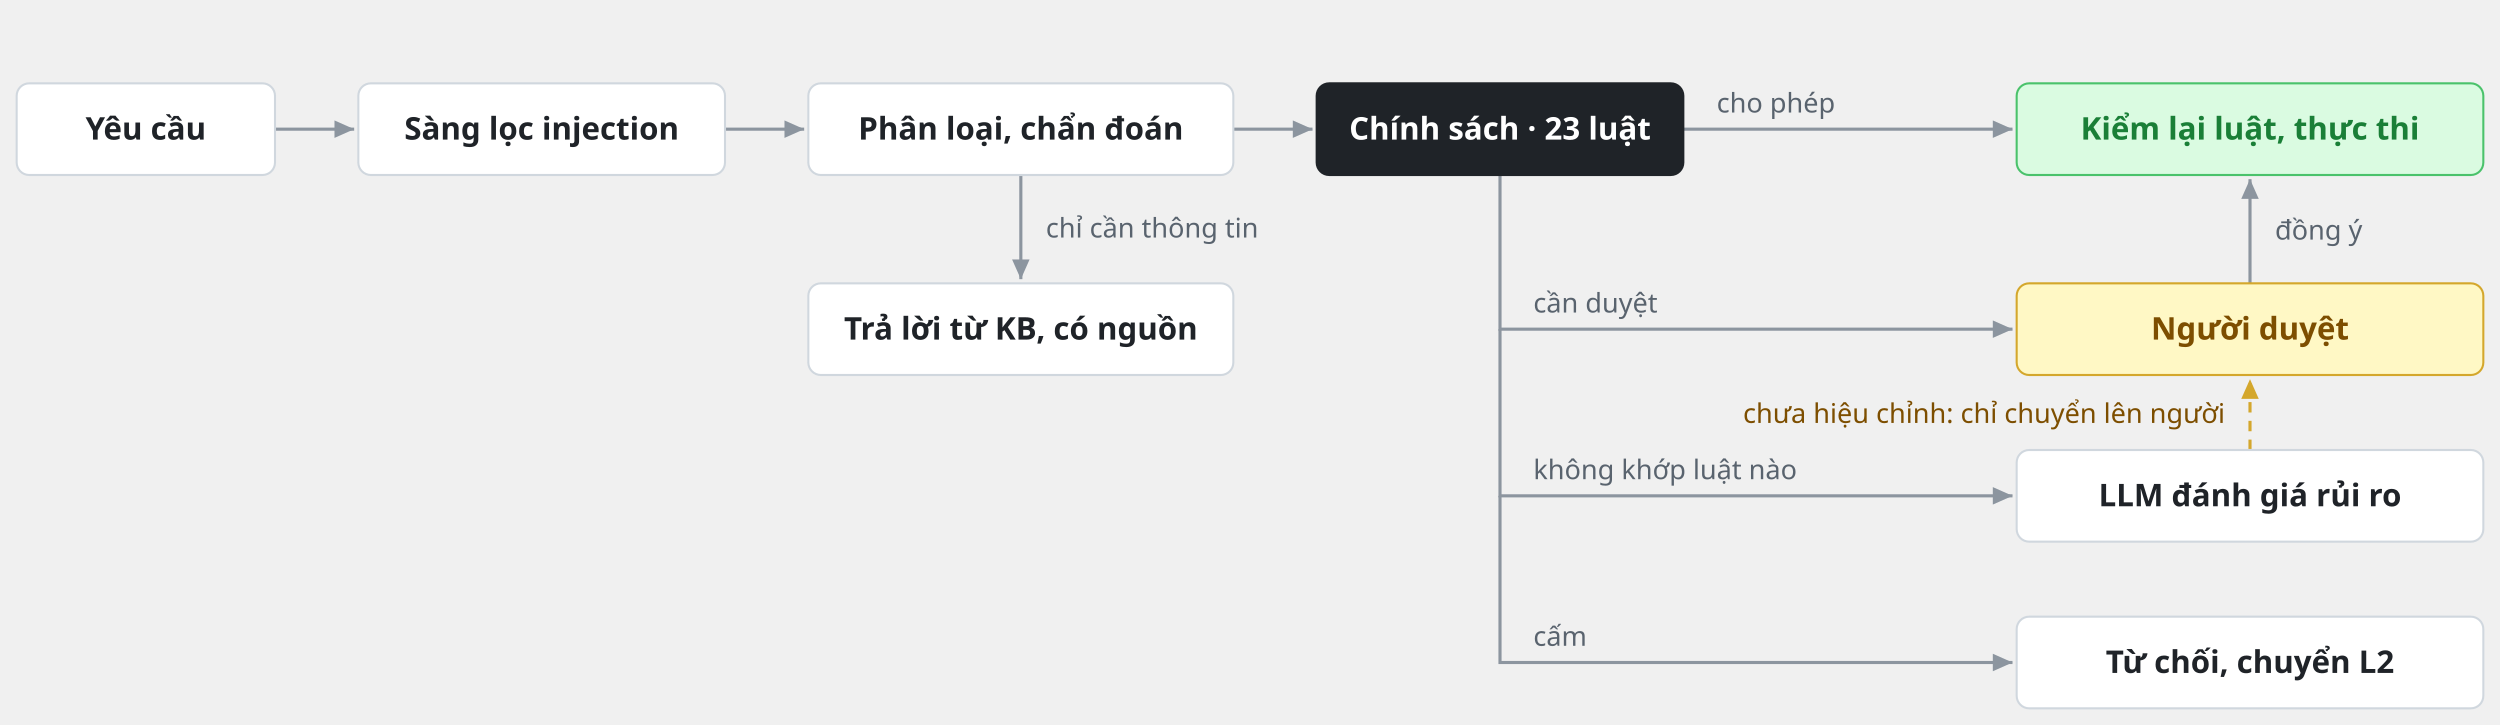
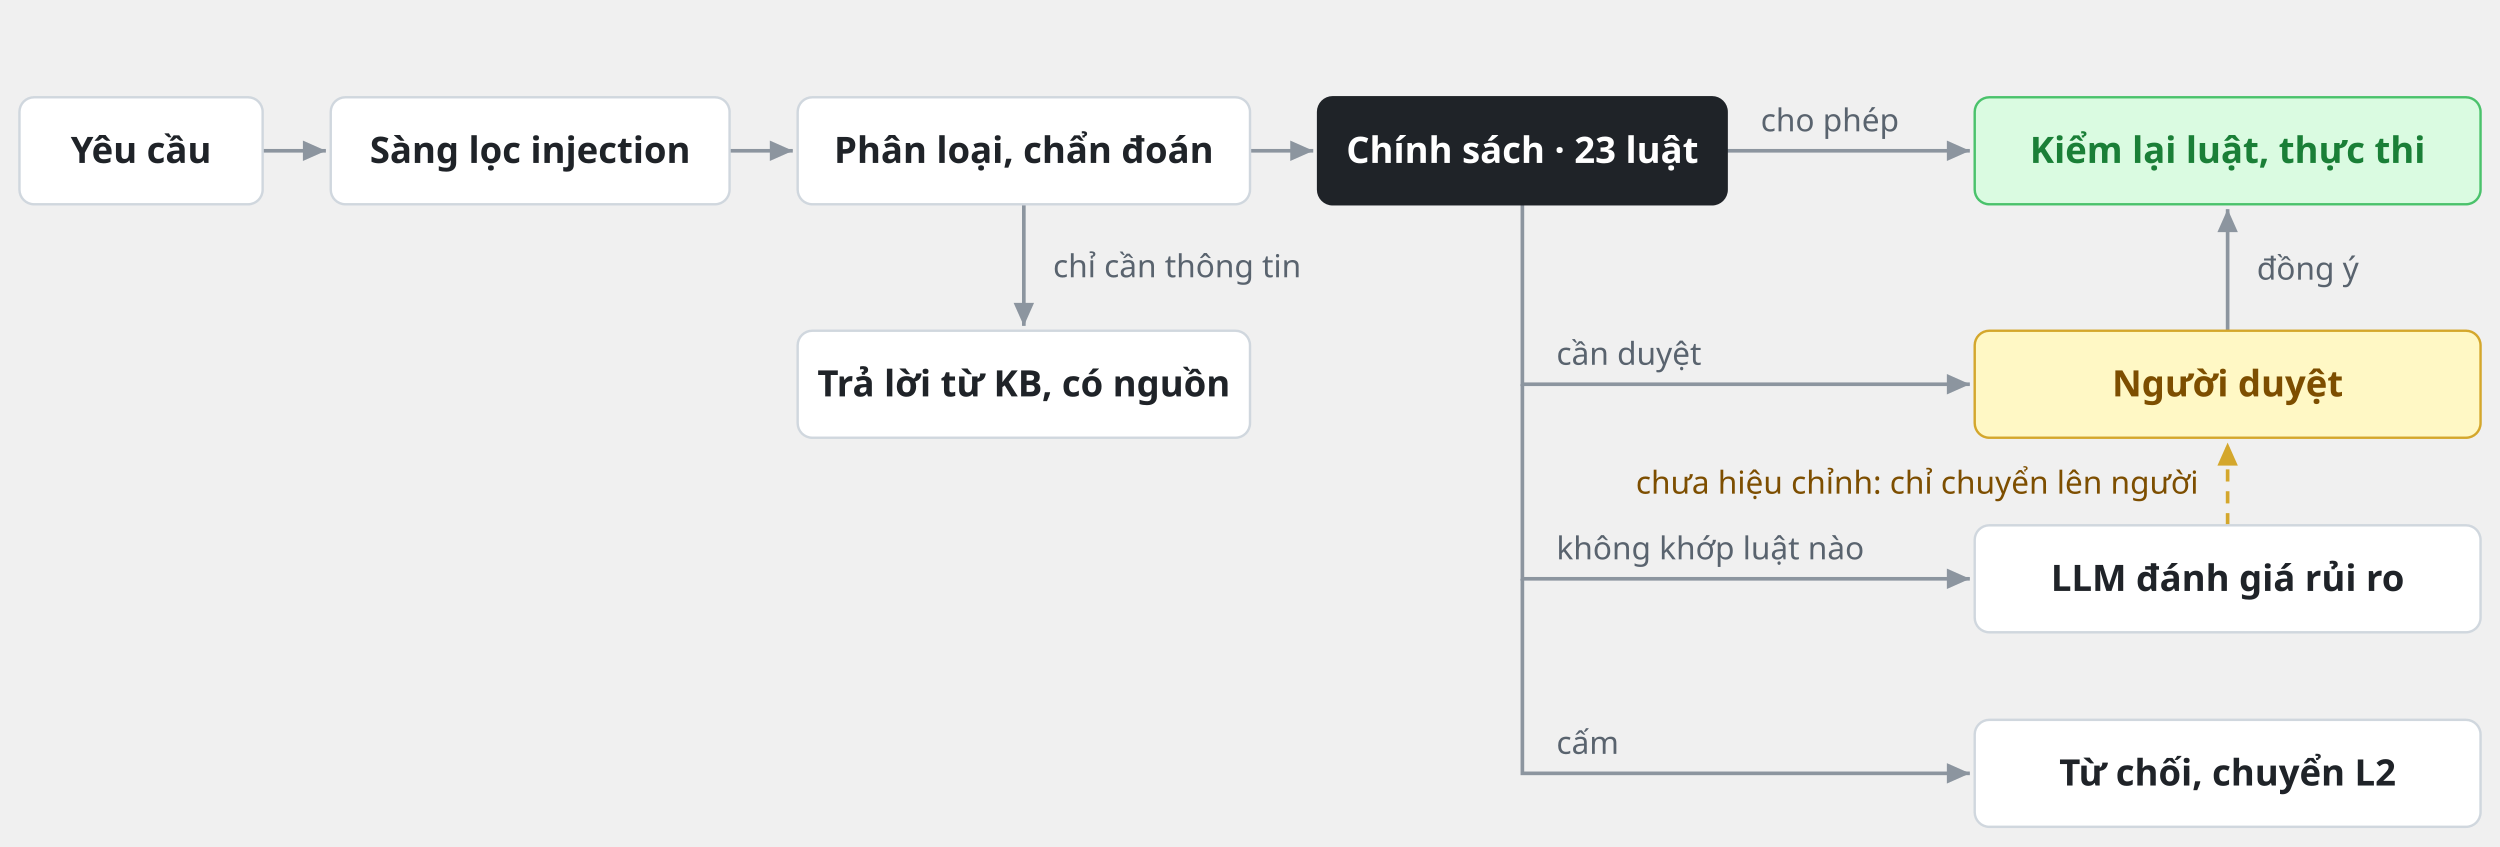
- <svg xmlns="http://www.w3.org/2000/svg" width="1200" height="348" viewBox="0 0 1200 348" role="img" aria-label="Luồng quyết định của AITHA: chính sách 23 luật quyết định trước; việc luật không phủ sang LLM đánh giá rủi ro, khi chưa hiệu chỉnh chỉ được chuyển lên người duyệt; luật được kiểm lại trước khi thực thi">
+ <svg xmlns="http://www.w3.org/2000/svg" width="1028" height="348" viewBox="0 0 1028 348" role="img" aria-label="Luồng quyết định của AITHA: chính sách 23 luật quyết định trước; việc luật không phủ sang LLM đánh giá rủi ro, khi chưa hiệu chỉnh chỉ được chuyển lên người duyệt; luật được kiểm lại trước khi thực thi">
  <defs>
    <marker id="m" viewBox="0 0 10 10" refX="9" refY="5" markerWidth="7" markerHeight="7" orient="auto">
      <path d="M0 1 L9 5 L0 9 z" fill="#8C959F" />
    </marker>
    <marker id="ma" viewBox="0 0 10 10" refX="9" refY="5" markerWidth="7" markerHeight="7" orient="auto">
      <path d="M0 1 L9 5 L0 9 z" fill="#D4A72C" />
    </marker>
  </defs>
  <g font-family="-apple-system, BlinkMacSystemFont, 'Segoe UI', 'Noto Sans', Helvetica, Arial, sans-serif" fill="none" stroke="#8C959F" stroke-width="1.5">
-     <path d="M132 62.0 H170" marker-end="url(#m)" />
-     <path d="M348 62.0 H386" marker-end="url(#m)" />
-     <path d="M592 62.0 H630" marker-end="url(#m)" />
-     <path d="M808 62.0 H966" marker-end="url(#m)" />
-     <path d="M490 84 V134" marker-end="url(#m)" />
-     <path d="M720 84 V158.0 H966" marker-end="url(#m)" />
-     <path d="M720 158.0 V238.0 H966" marker-end="url(#m)" />
-     <path d="M720 238.0 V318.0 H966" marker-end="url(#m)" />
-     <path d="M1080 216 V182" stroke="#D4A72C" stroke-dasharray="5 4" marker-end="url(#ma)" />
-     <path d="M1080 136 V86" marker-end="url(#m)" />
+     <path d="M108 62.0 H134" marker-end="url(#m)" />
+     <path d="M300 62.0 H326" marker-end="url(#m)" />
+     <path d="M514 62.0 H540" marker-end="url(#m)" />
+     <path d="M710 62.0 H810" marker-end="url(#m)" />
+     <path d="M421 84 V134" marker-end="url(#m)" />
+     <path d="M626 84 V158.0 H810" marker-end="url(#m)" />
+     <path d="M626 158.0 V238.0 H810" marker-end="url(#m)" />
+     <path d="M626 238.0 V318.0 H810" marker-end="url(#m)" />
+     <path d="M916 216 V182" stroke="#D4A72C" stroke-dasharray="5 4" marker-end="url(#ma)" />
+     <path d="M916 136 V86" marker-end="url(#m)" />
  </g>
  <g font-family="-apple-system, BlinkMacSystemFont, 'Segoe UI', 'Noto Sans', Helvetica, Arial, sans-serif" font-size="13" fill="#59636E">
-     <text x="824" y="54.0">cho phép</text>
-     <text x="502" y="114">chỉ cần thông tin</text>
-     <text x="736" y="150.0">cần duyệt</text>
-     <text x="736" y="230.0">không khớp luật nào</text>
-     <text x="736" y="310.0">cấm</text>
-     <text x="1092" y="115">đồng ý</text>
-     <text x="1068" y="203" text-anchor="end" fill="#7D4E00">chưa hiệu chỉnh: chỉ chuyển lên người</text>
+     <text x="724" y="54.0">cho phép</text>
+     <text x="433" y="114">chỉ cần thông tin</text>
+     <text x="640" y="150.0">cần duyệt</text>
+     <text x="640" y="230.0">không khớp luật nào</text>
+     <text x="640" y="310.0">cấm</text>
+     <text x="928" y="115">đồng ý</text>
+     <text x="904" y="203" text-anchor="end" fill="#7D4E00">chưa hiệu chỉnh: chỉ chuyển lên người</text>
  </g>
  <g font-family="-apple-system, BlinkMacSystemFont, 'Segoe UI', 'Noto Sans', Helvetica, Arial, sans-serif" font-size="15" font-weight="600" text-anchor="middle">
-     <rect x="8" y="40" width="124" height="44" rx="6" fill="#FFFFFF" stroke="#D0D7DE" stroke-width="1" />
-     <text x="70.0" y="67.0" fill="#1F2328">Yêu cầu</text>
-     <rect x="172" y="40" width="176" height="44" rx="6" fill="#FFFFFF" stroke="#D0D7DE" stroke-width="1" />
-     <text x="260.0" y="67.0" fill="#1F2328">Sàng lọc injection</text>
-     <rect x="388" y="40" width="204" height="44" rx="6" fill="#FFFFFF" stroke="#D0D7DE" stroke-width="1" />
-     <text x="490.0" y="67.0" fill="#1F2328">Phân loại, chẩn đoán</text>
-     <rect x="632" y="40" width="176" height="44" rx="6" fill="#1F2328" stroke="#1F2328" stroke-width="1" />
-     <text x="720.0" y="67.0" fill="#FFFFFF">Chính sách · 23 luật</text>
-     <rect x="968" y="40" width="224" height="44" rx="6" fill="#DAFBE1" stroke="#4AC26B" stroke-width="1" />
-     <text x="1080.0" y="67.0" fill="#1A7F37">Kiểm lại luật, thực thi</text>
-     <rect x="388" y="136" width="204" height="44" rx="6" fill="#FFFFFF" stroke="#D0D7DE" stroke-width="1" />
-     <text x="490.0" y="163.0" fill="#1F2328">Trả lời từ KB, có nguồn</text>
-     <rect x="968" y="136" width="224" height="44" rx="6" fill="#FFF8C5" stroke="#D4A72C" stroke-width="1" />
-     <text x="1080.0" y="163.0" fill="#7D4E00">Người duyệt</text>
-     <rect x="968" y="216" width="224" height="44" rx="6" fill="#FFFFFF" stroke="#D0D7DE" stroke-width="1" />
-     <text x="1080.0" y="243.0" fill="#1F2328">LLM đánh giá rủi ro</text>
-     <rect x="968" y="296" width="224" height="44" rx="6" fill="#FFFFFF" stroke="#D0D7DE" stroke-width="1" />
-     <text x="1080.0" y="323.0" fill="#1F2328">Từ chối, chuyển L2</text>
+     <rect x="8" y="40" width="100" height="44" rx="6" fill="#FFFFFF" stroke="#D0D7DE" stroke-width="1" />
+     <text x="58.0" y="67.0" fill="#1F2328">Yêu cầu</text>
+     <rect x="136" y="40" width="164" height="44" rx="6" fill="#FFFFFF" stroke="#D0D7DE" stroke-width="1" />
+     <text x="218.0" y="67.0" fill="#1F2328">Sàng lọc injection</text>
+     <rect x="328" y="40" width="186" height="44" rx="6" fill="#FFFFFF" stroke="#D0D7DE" stroke-width="1" />
+     <text x="421.0" y="67.0" fill="#1F2328">Phân loại, chẩn đoán</text>
+     <rect x="542" y="40" width="168" height="44" rx="6" fill="#1F2328" stroke="#1F2328" stroke-width="1" />
+     <text x="626.0" y="67.0" fill="#FFFFFF">Chính sách · 23 luật</text>
+     <rect x="812" y="40" width="208" height="44" rx="6" fill="#DAFBE1" stroke="#4AC26B" stroke-width="1" />
+     <text x="916.0" y="67.0" fill="#1A7F37">Kiểm lại luật, thực thi</text>
+     <rect x="328" y="136" width="186" height="44" rx="6" fill="#FFFFFF" stroke="#D0D7DE" stroke-width="1" />
+     <text x="421.0" y="163.0" fill="#1F2328">Trả lời từ KB, có nguồn</text>
+     <rect x="812" y="136" width="208" height="44" rx="6" fill="#FFF8C5" stroke="#D4A72C" stroke-width="1" />
+     <text x="916.0" y="163.0" fill="#7D4E00">Người duyệt</text>
+     <rect x="812" y="216" width="208" height="44" rx="6" fill="#FFFFFF" stroke="#D0D7DE" stroke-width="1" />
+     <text x="916.0" y="243.0" fill="#1F2328">LLM đánh giá rủi ro</text>
+     <rect x="812" y="296" width="208" height="44" rx="6" fill="#FFFFFF" stroke="#D0D7DE" stroke-width="1" />
+     <text x="916.0" y="323.0" fill="#1F2328">Từ chối, chuyển L2</text>
  </g>
</svg>
